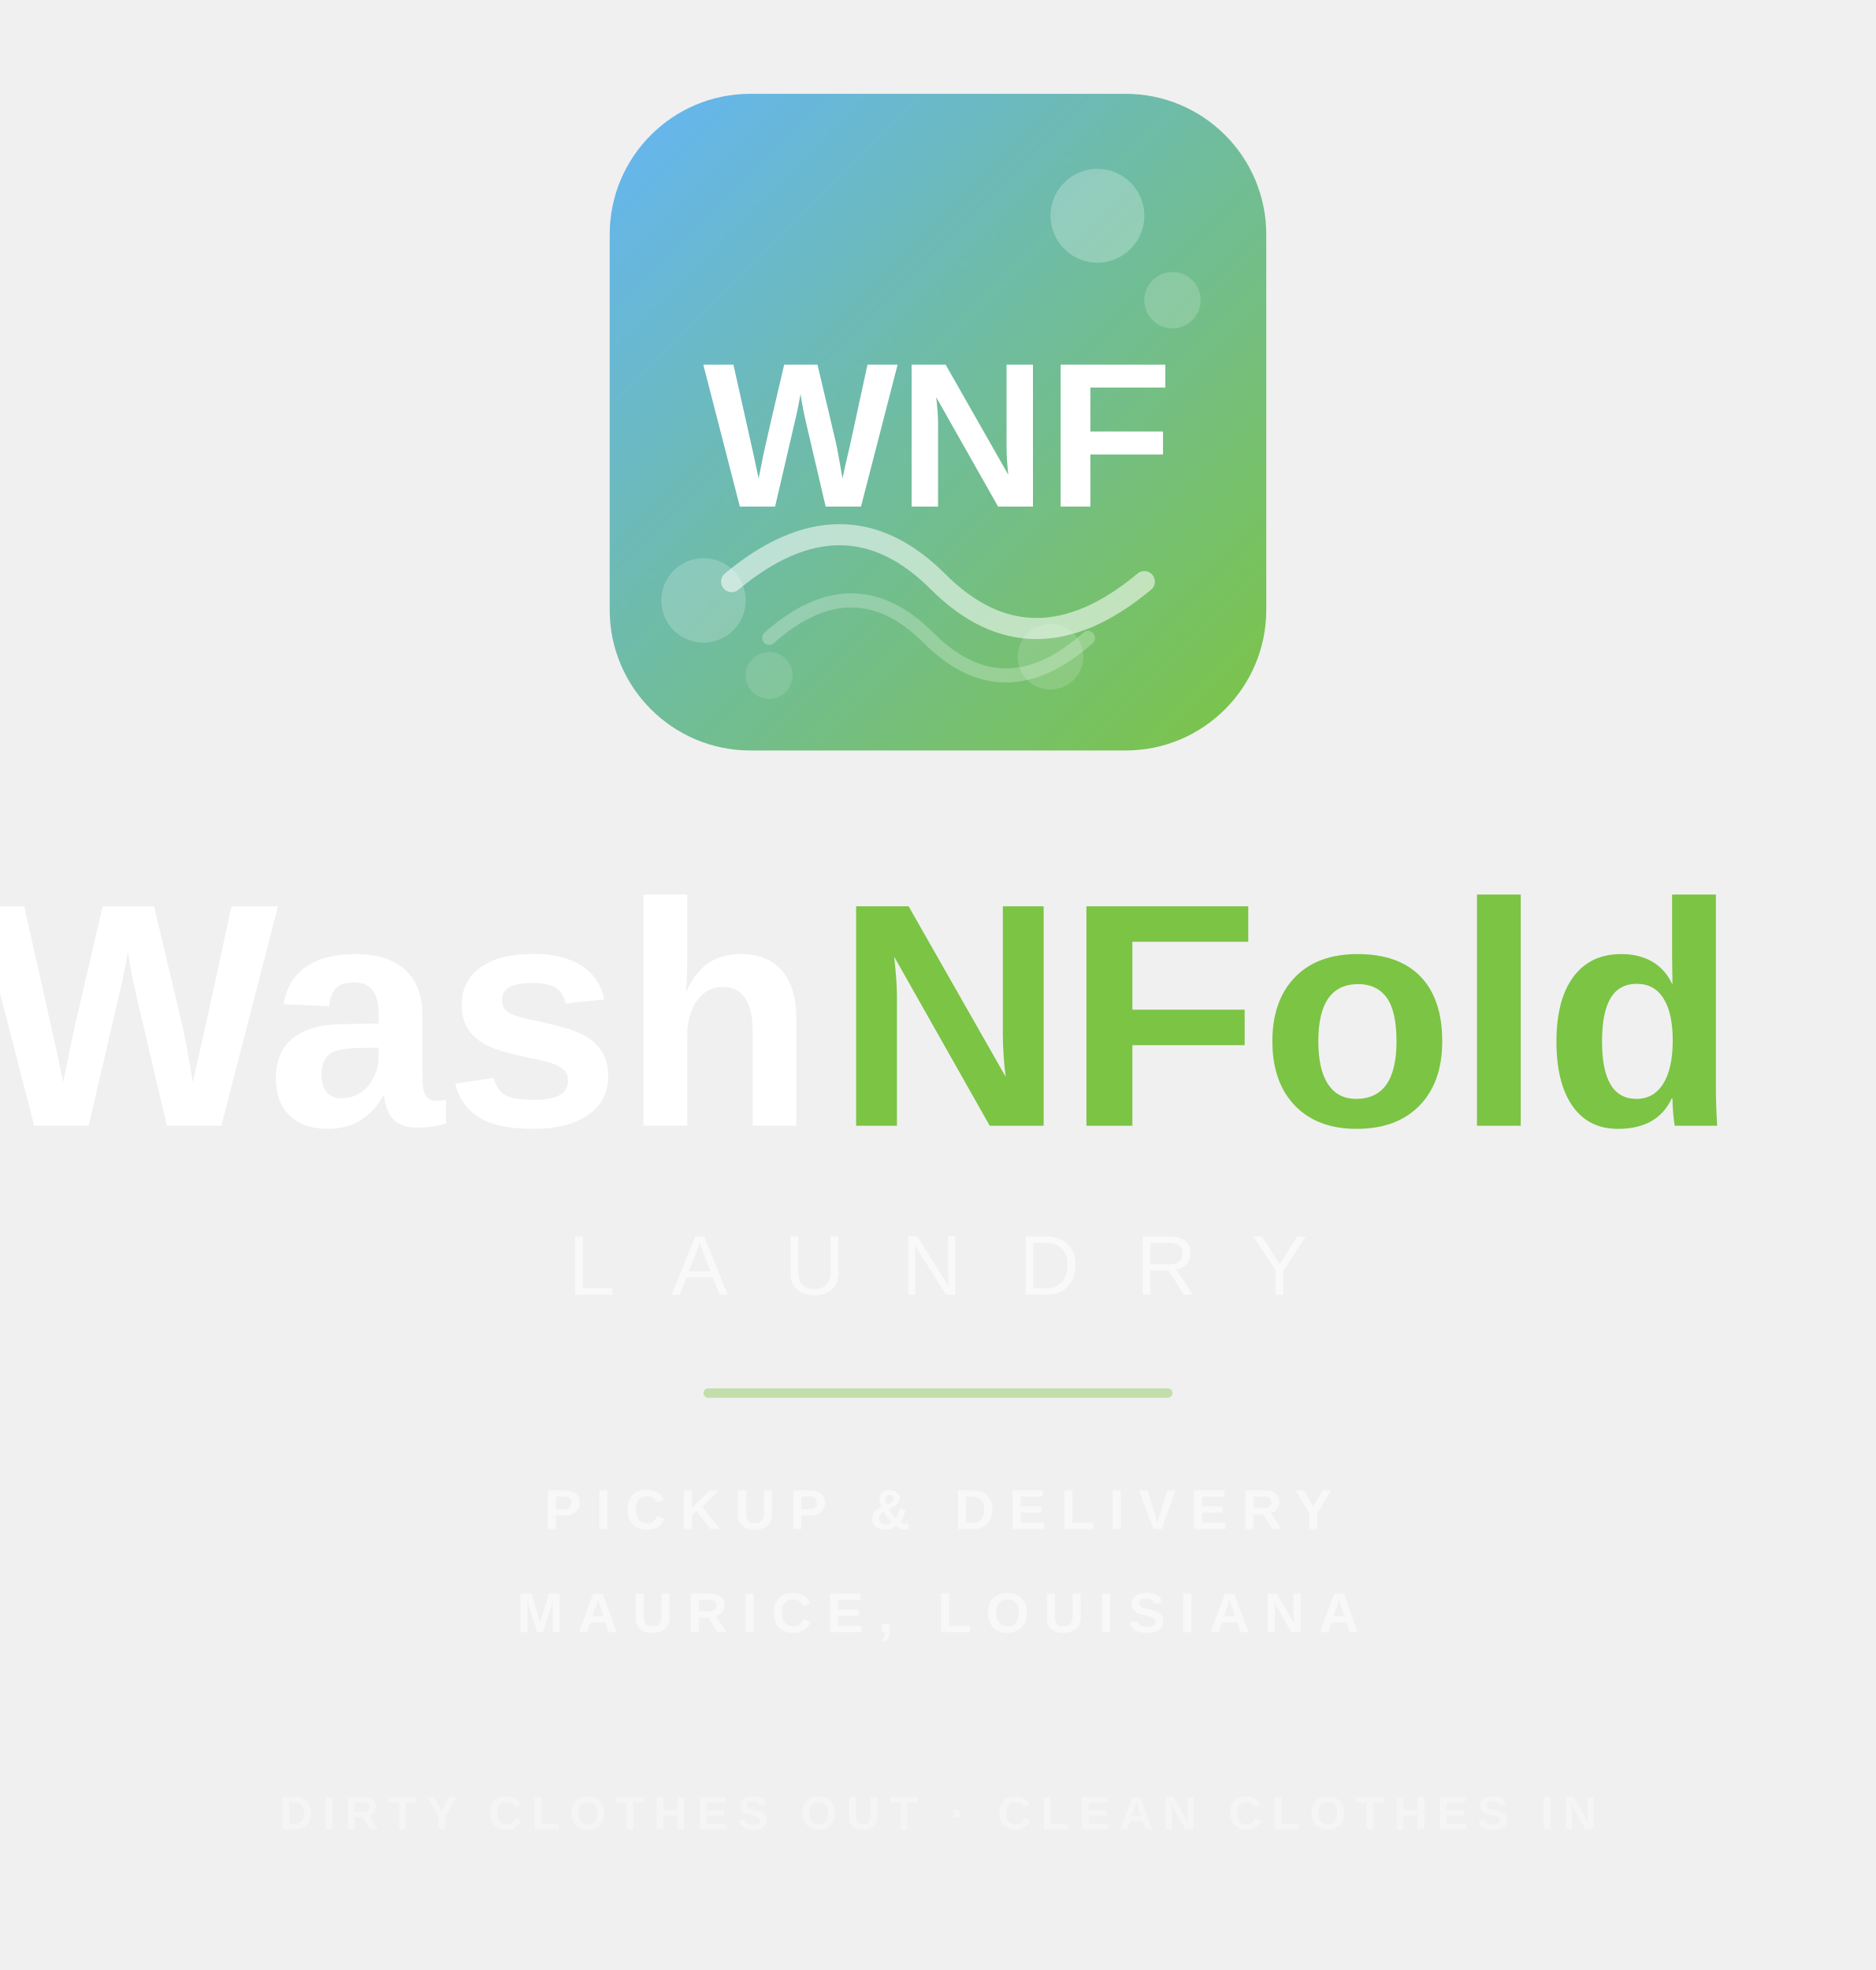
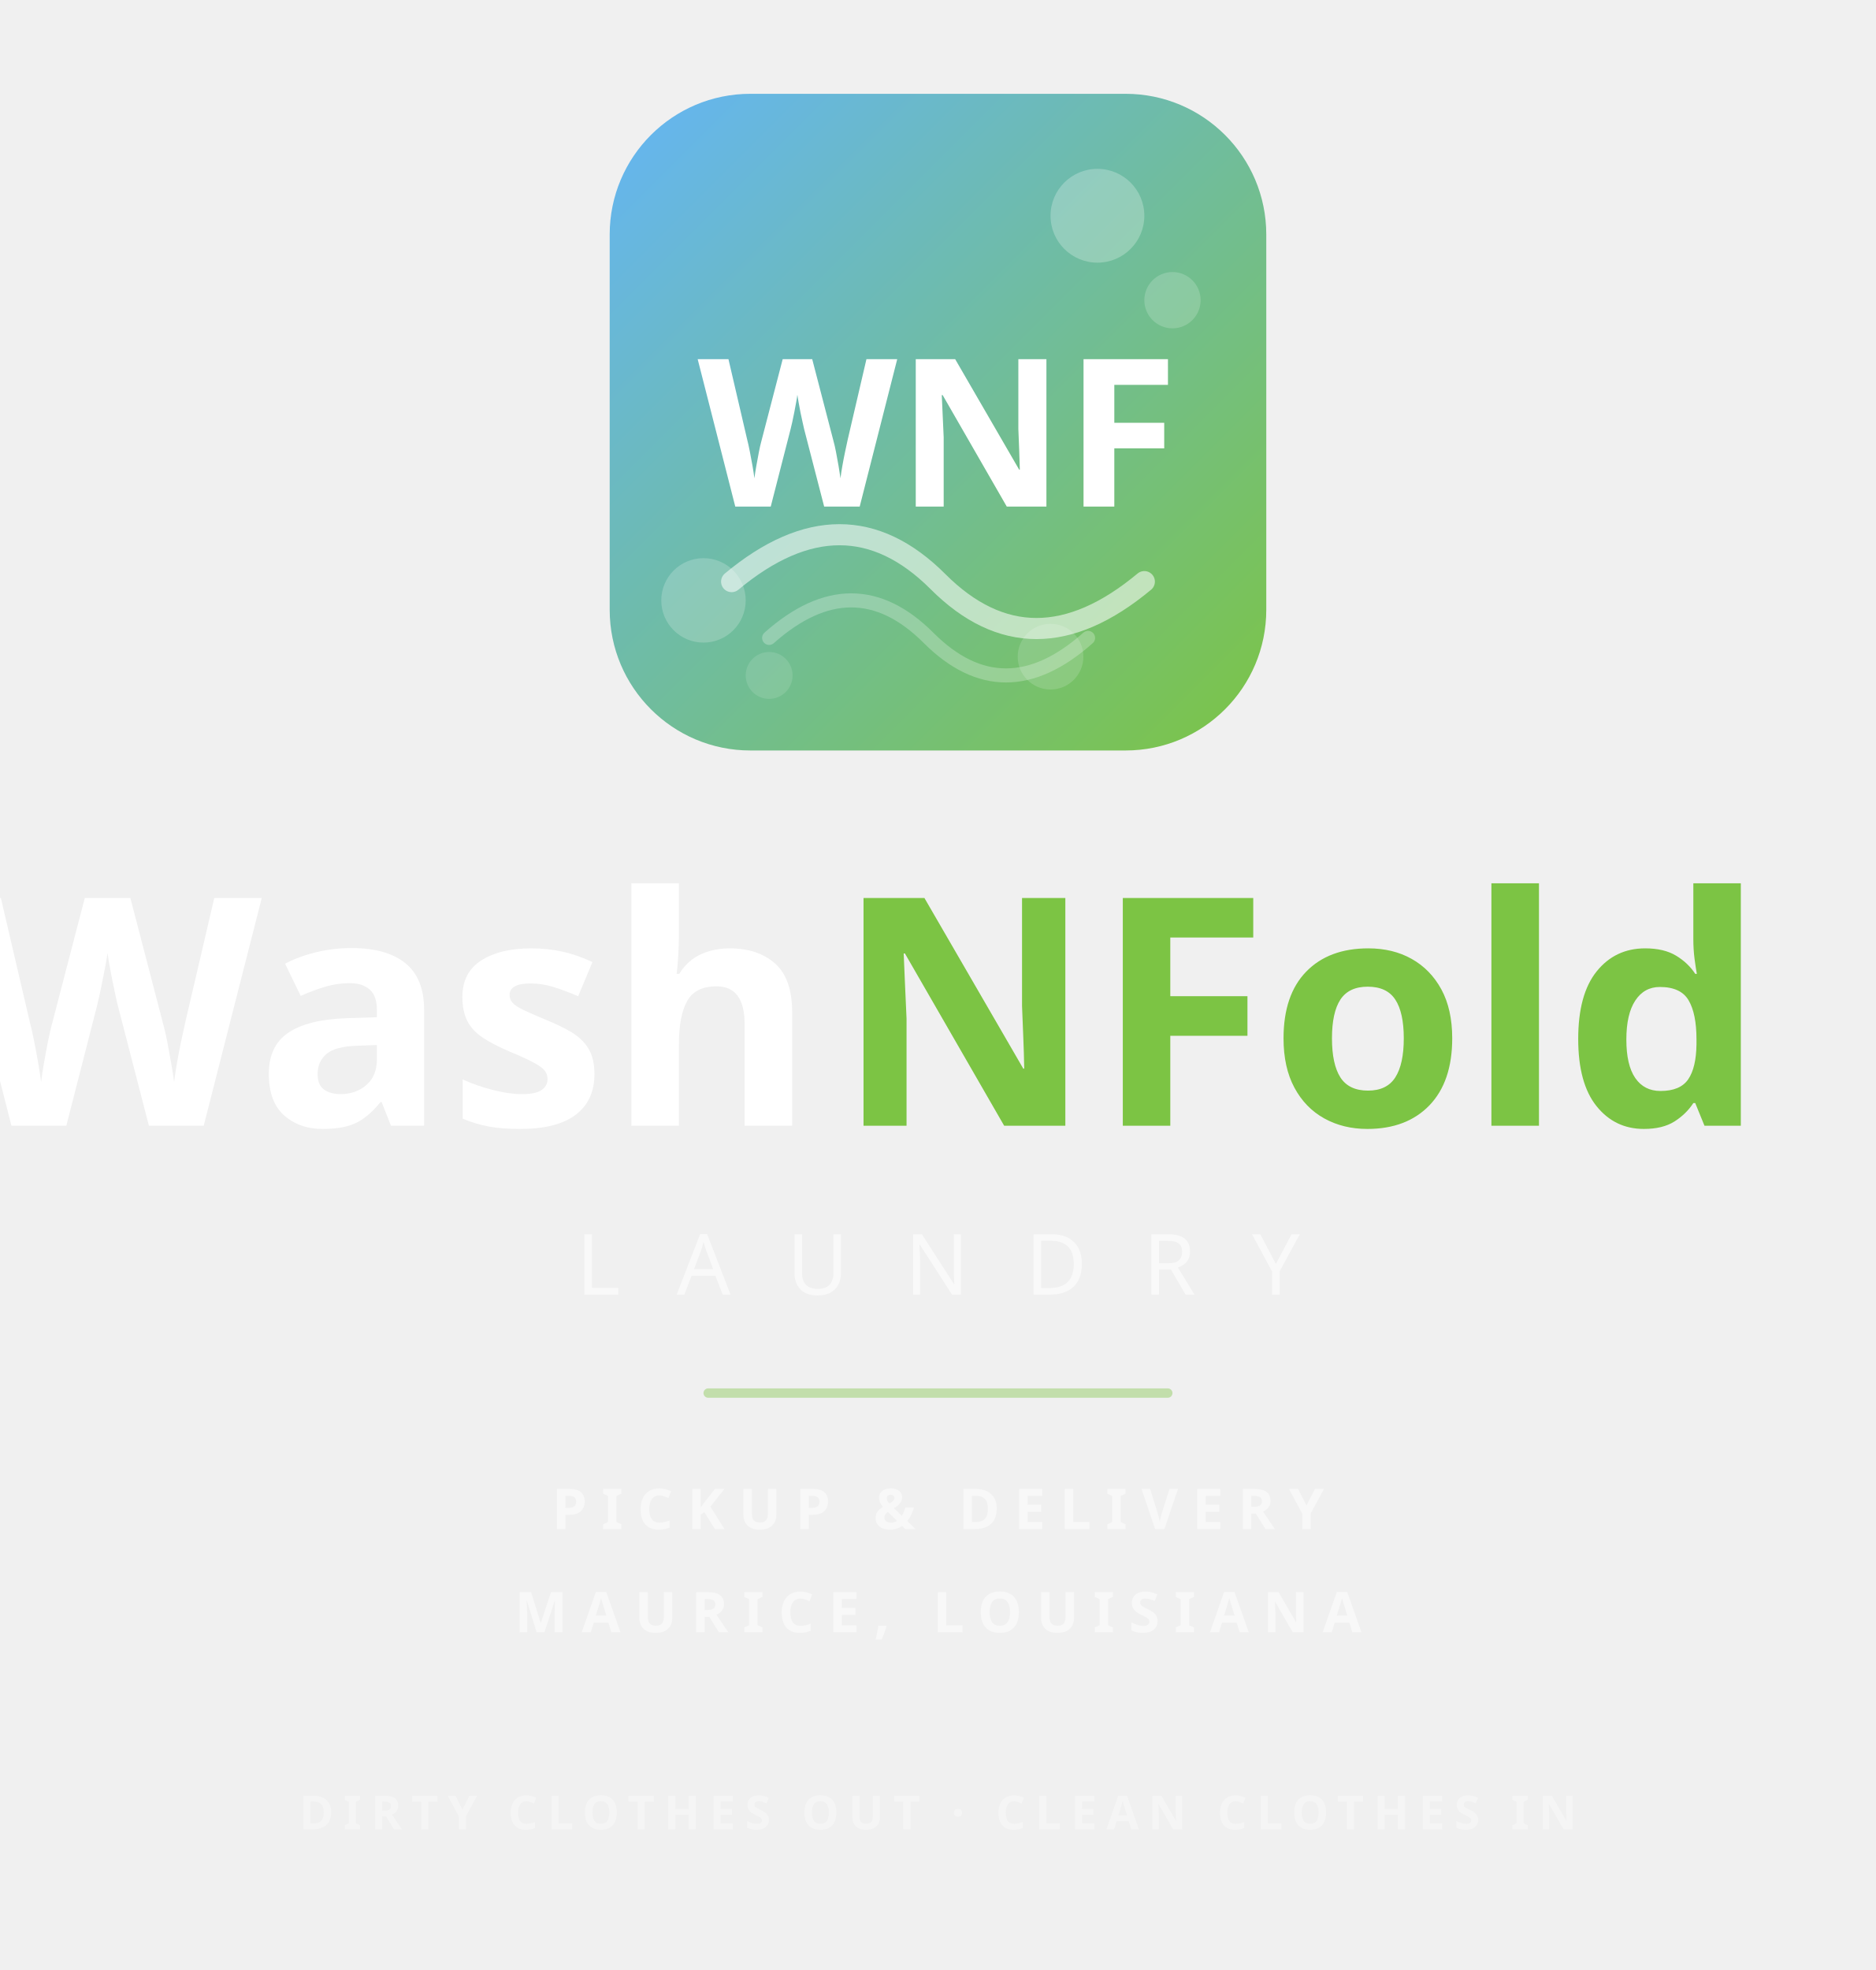
<svg xmlns="http://www.w3.org/2000/svg" viewBox="0 0 400 420" width="400" height="420">
  <defs>
    <linearGradient id="mark-bg" x1="0" y1="0" x2="1" y2="1">
      <stop offset="0%" stop-color="#64B5F6" />
      <stop offset="100%" stop-color="#7CC444" />
    </linearGradient>
  </defs>
  <rect x="130" y="20" width="140" height="140" rx="30" fill="url(#mark-bg)" />
  <circle cx="234" cy="46" r="10" fill="#fff" opacity="0.25" />
  <circle cx="250" cy="64" r="6" fill="#fff" opacity="0.18" />
  <circle cx="150" cy="128" r="9" fill="#fff" opacity="0.2" />
  <circle cx="164" cy="144" r="5" fill="#fff" opacity="0.12" />
  <circle cx="224" cy="140" r="7" fill="#fff" opacity="0.15" />
  <path d="M156 124 Q180 104 200 124 Q220 144 244 124" fill="none" stroke="#fff" stroke-width="4.5" stroke-linecap="round" opacity="0.55" />
  <path d="M164 136 Q182 120 198 136 Q214 152 232 136" fill="none" stroke="#fff" stroke-width="3" stroke-linecap="round" opacity="0.25" />
-   <text x="200" y="108" text-anchor="middle" font-family="Arial, Helvetica, sans-serif" font-weight="900" font-size="44" fill="#FFFFFF">WNF</text>
-   <text x="174" y="240" text-anchor="end" font-family="Arial, Helvetica, sans-serif" font-weight="900" font-size="68" fill="#FFFFFF">Wash</text>
-   <text x="178" y="240" text-anchor="start" font-family="Arial, Helvetica, sans-serif" font-weight="900" font-size="68" fill="#7CC444">NFold</text>
-   <text x="200" y="276" text-anchor="middle" font-family="Arial, Helvetica, sans-serif" font-weight="400" font-size="18" letter-spacing="12" fill="rgba(255,255,255,0.6)">LAUNDRY</text>
+   <text x="200" y="108" text-anchor="middle" font-family="'Nunito', sans-serif" font-weight="900" font-size="44" fill="#FFFFFF">WNF</text>
+   <text x="174" y="240" text-anchor="end" font-family="'Nunito', sans-serif" font-weight="900" font-size="68" fill="#FFFFFF">Wash</text>
+   <text x="178" y="240" text-anchor="start" font-family="'Nunito', sans-serif" font-weight="900" font-size="68" fill="#7CC444">NFold</text>
+   <text x="200" y="276" text-anchor="middle" font-family="'Nunito', sans-serif" font-weight="400" font-size="18" letter-spacing="12" fill="rgba(255,255,255,0.6)">LAUNDRY</text>
  <rect x="150" y="296" width="100" height="2" rx="1" fill="#7CC444" opacity="0.4" />
-   <text x="200" y="326" text-anchor="middle" font-family="Arial, Helvetica, sans-serif" font-weight="600" font-size="12" letter-spacing="3" fill="rgba(255,255,255,0.5)">PICKUP &amp; DELIVERY</text>
-   <text x="200" y="348" text-anchor="middle" font-family="Arial, Helvetica, sans-serif" font-weight="600" font-size="12" letter-spacing="3" fill="rgba(255,255,255,0.5)">MAURICE, LOUISIANA</text>
-   <text x="200" y="390" text-anchor="middle" font-family="Arial, Helvetica, sans-serif" font-weight="700" font-size="10" letter-spacing="2" fill="rgba(255,255,255,0.35)">DIRTY CLOTHES OUT · CLEAN CLOTHES IN</text>
+   <text x="200" y="326" text-anchor="middle" font-family="'Nunito', sans-serif" font-weight="600" font-size="12" letter-spacing="3" fill="rgba(255,255,255,0.5)">PICKUP &amp; DELIVERY</text>
+   <text x="200" y="348" text-anchor="middle" font-family="'Nunito', sans-serif" font-weight="600" font-size="12" letter-spacing="3" fill="rgba(255,255,255,0.5)">MAURICE, LOUISIANA</text>
+   <text x="200" y="390" text-anchor="middle" font-family="'Nunito', sans-serif" font-weight="700" font-size="10" letter-spacing="2" fill="rgba(255,255,255,0.35)">DIRTY CLOTHES OUT · CLEAN CLOTHES IN</text>
</svg>
